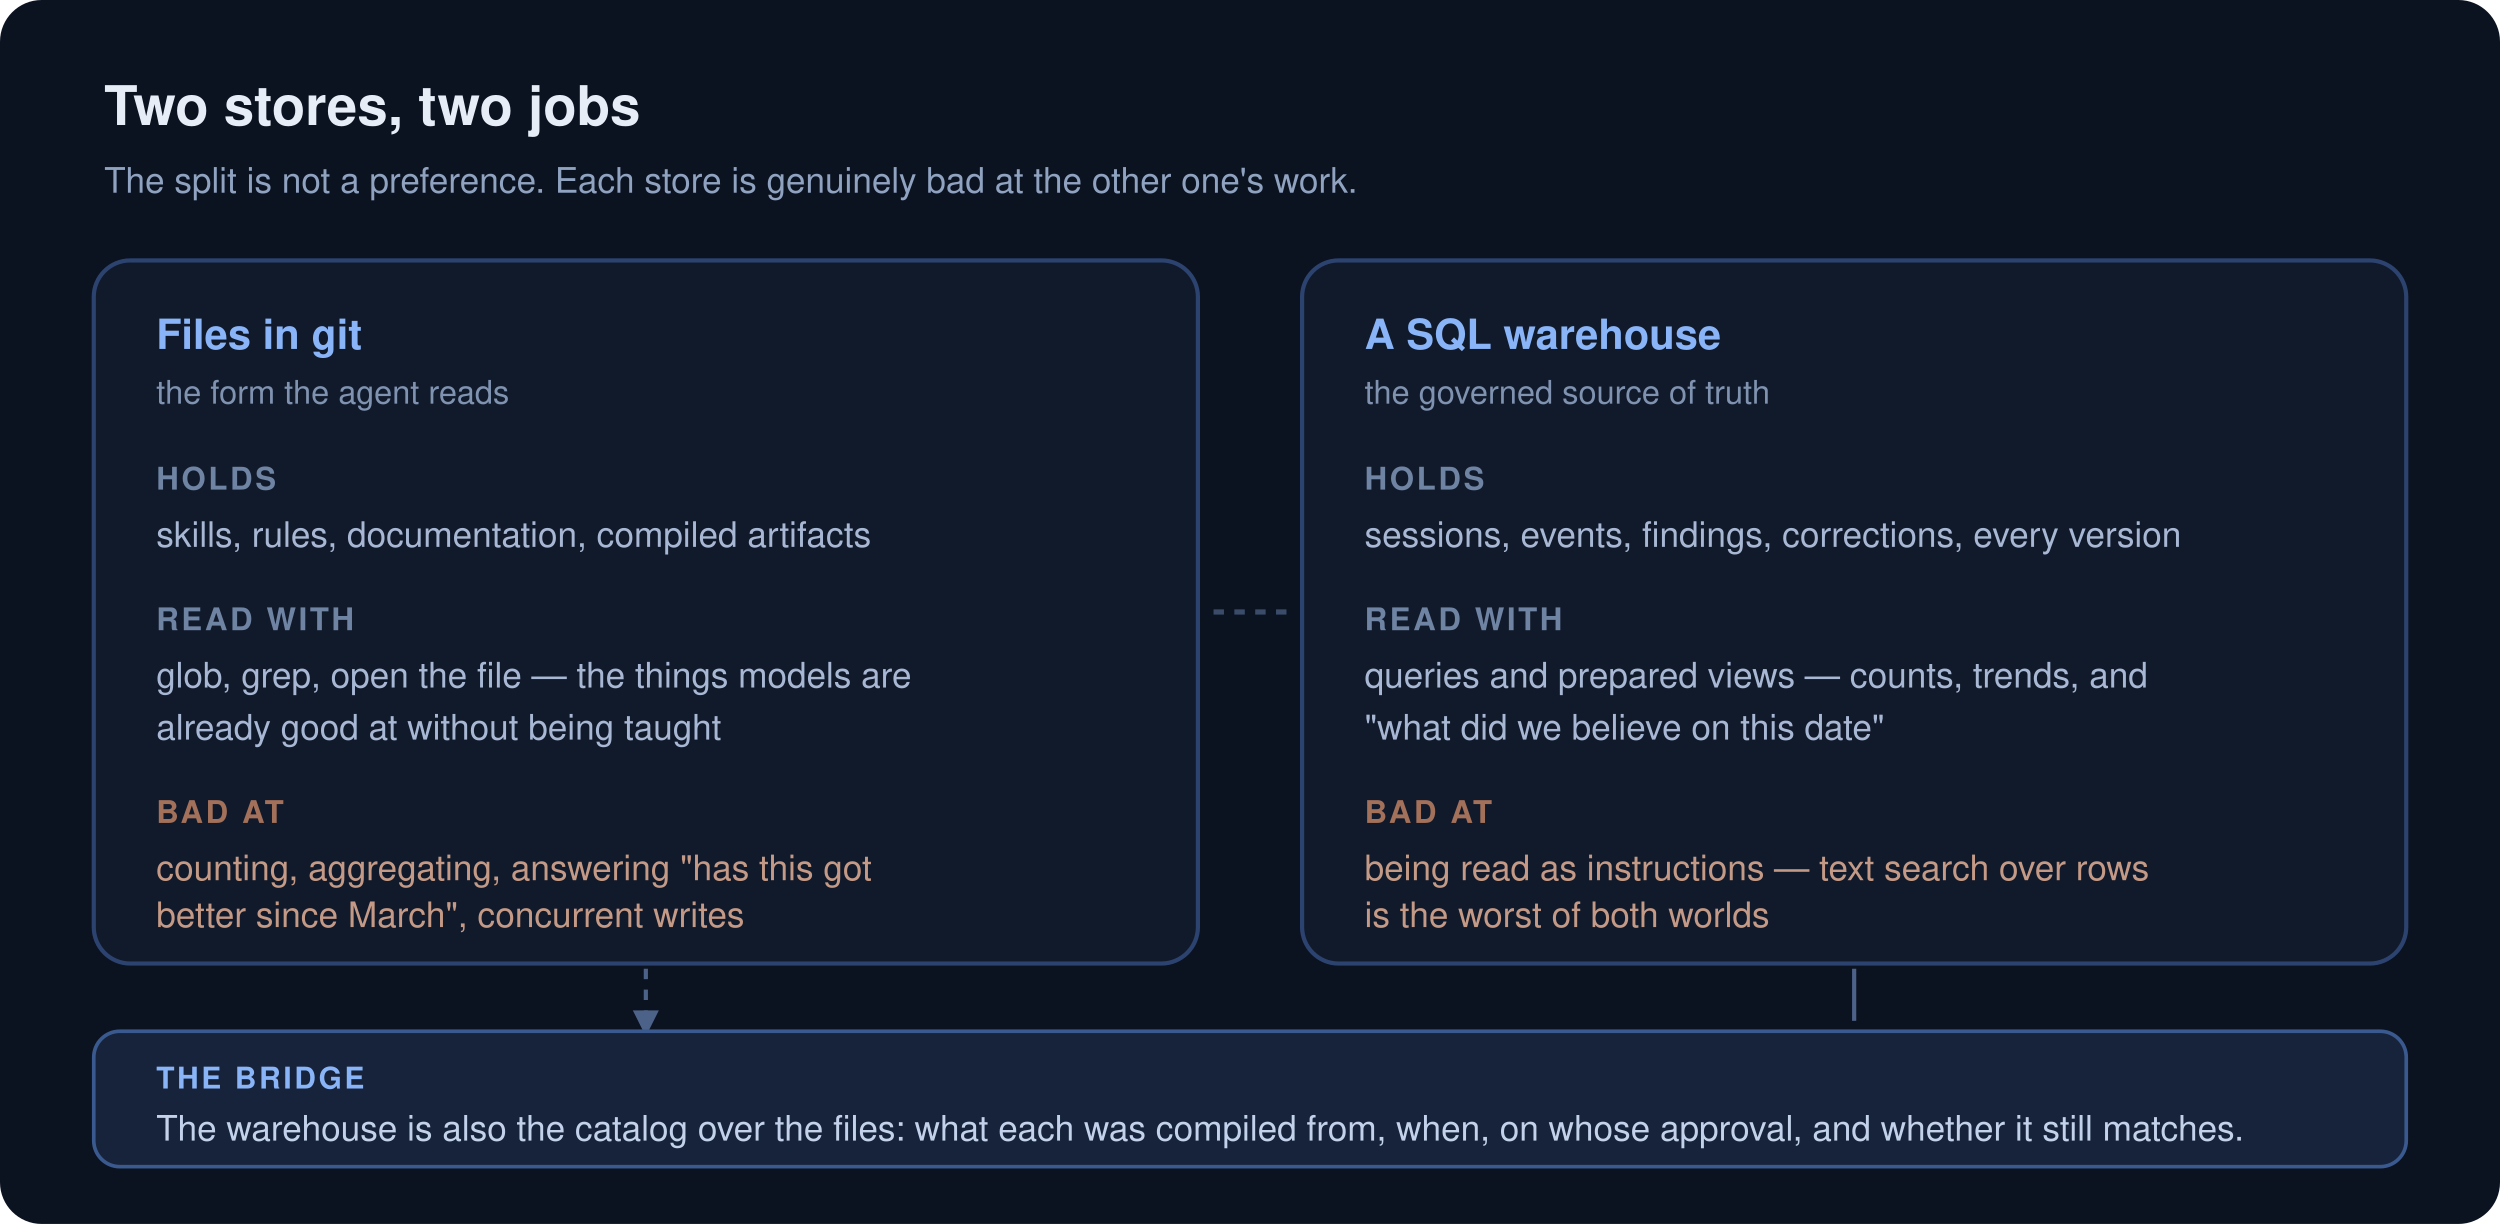
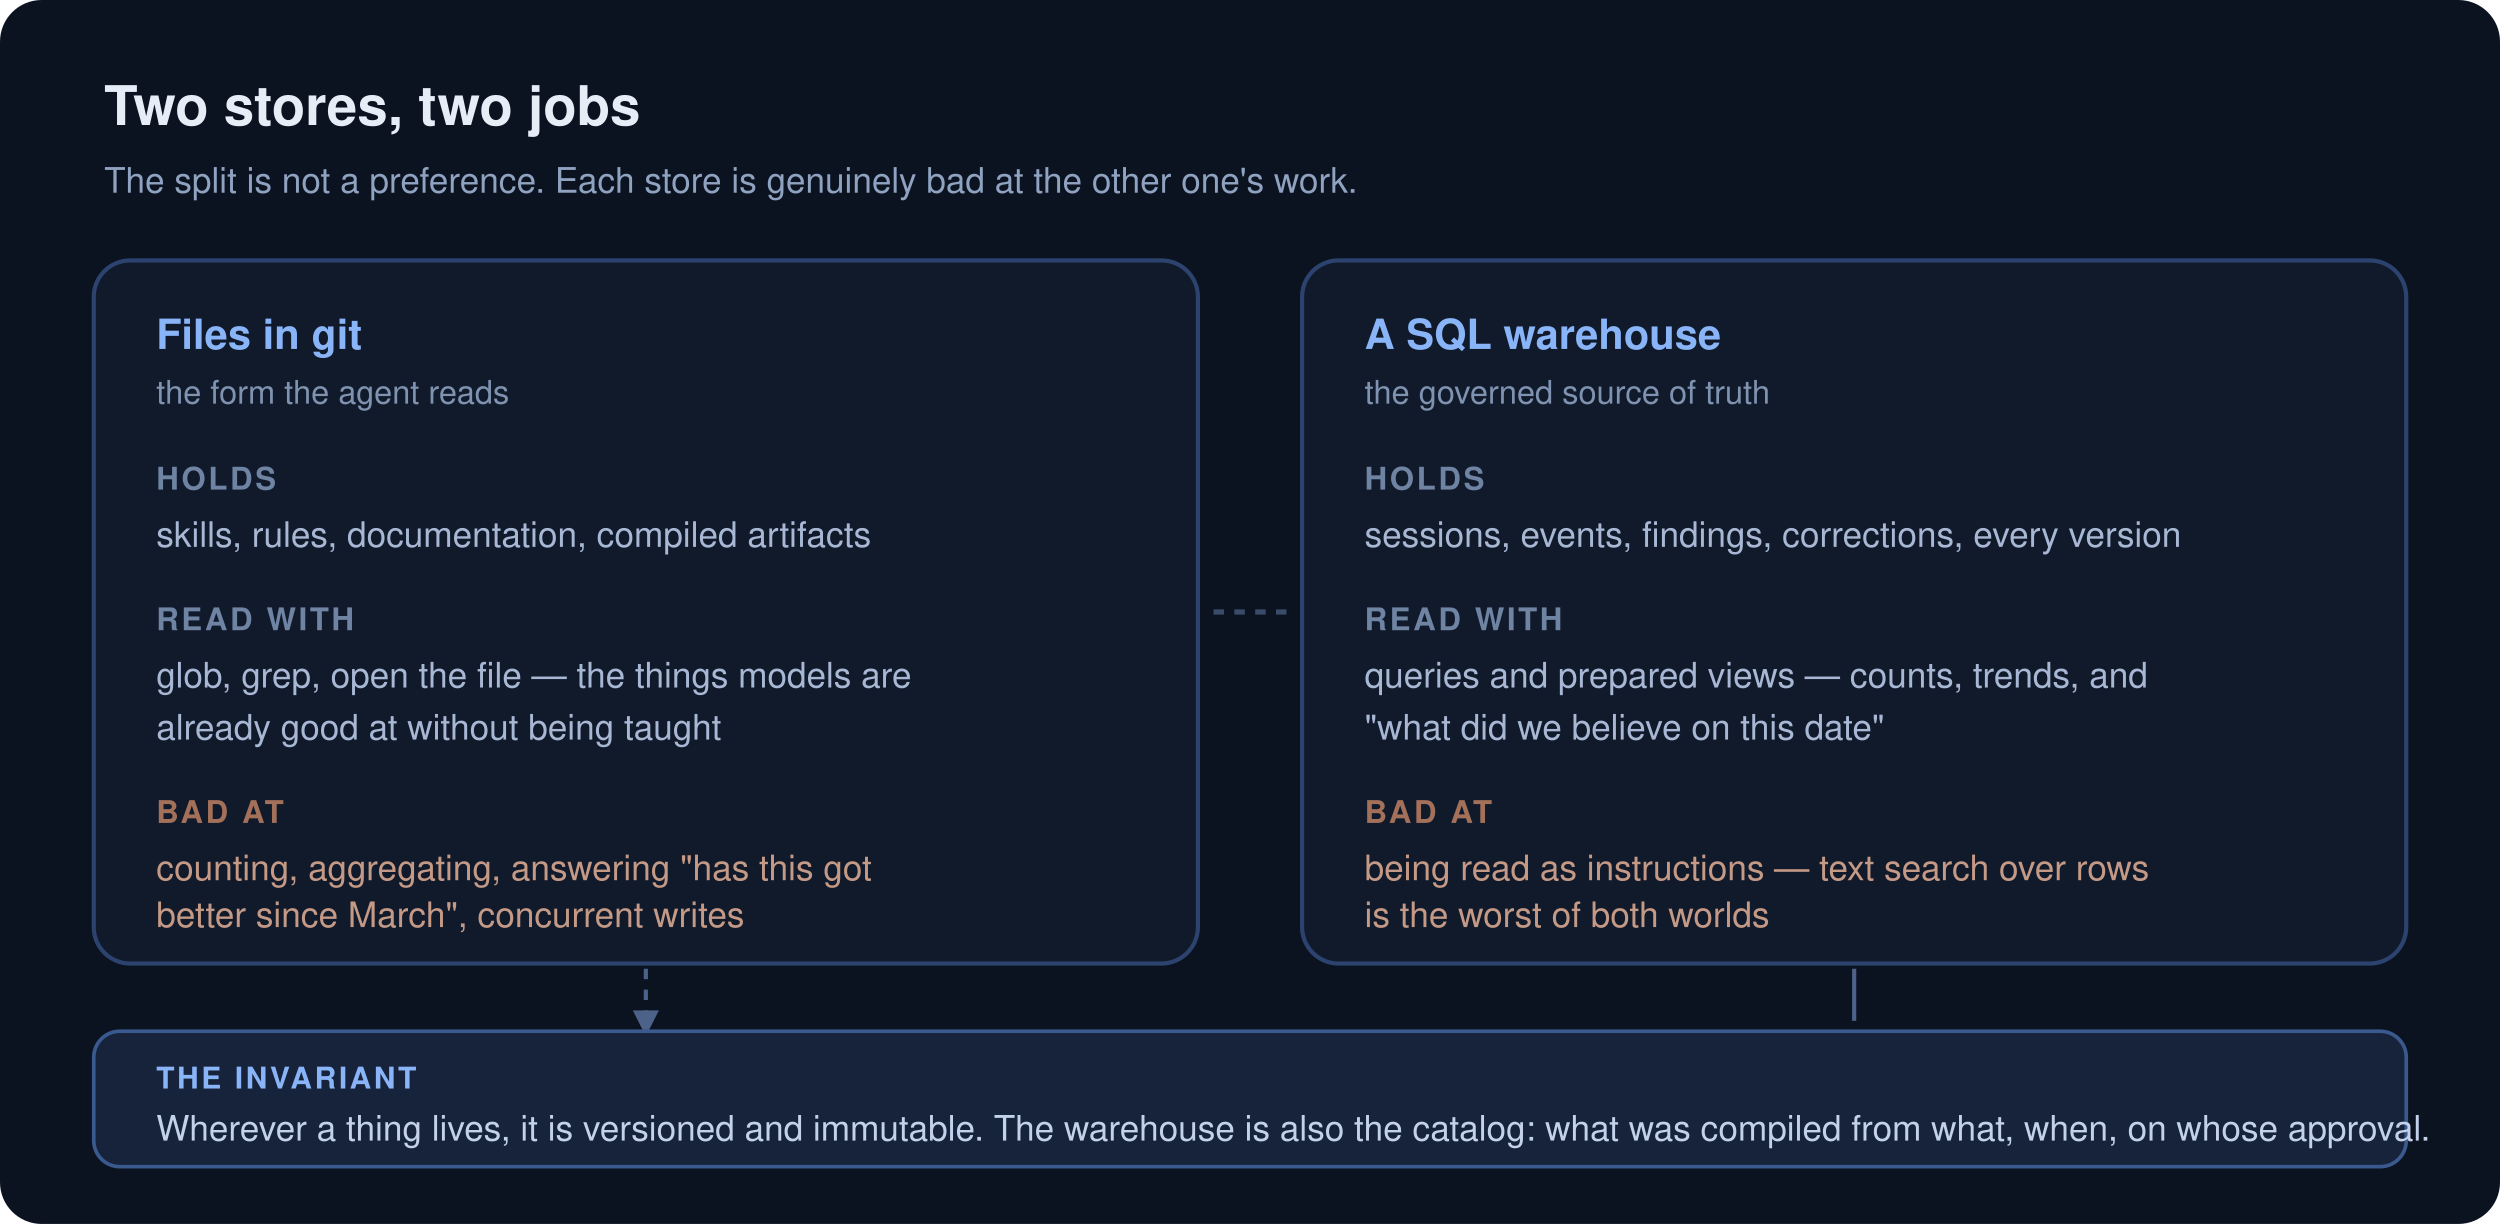
<svg xmlns="http://www.w3.org/2000/svg" viewBox="0 0 960 470" width="960" height="470" role="img" aria-labelledby="t d">
  <rect x="0" y="0" width="960" height="470" rx="16" fill="#0b1220" />
  <g font-family="ui-sans-serif, -apple-system, Segoe UI, Helvetica, Arial, sans-serif">
    <text x="40" y="48" font-size="21" font-weight="600" fill="#e6edf7">Two stores, two jobs</text>
    <text x="40" y="74" font-size="13.5" fill="#8fa2c0">The split is not a preference. Each store is genuinely bad at the other one's work.</text>
    <rect x="36" y="100" width="424" height="270" rx="14" fill="#111a2b" stroke="#2c4370" stroke-width="1.6" />
    <text x="60" y="134" font-size="16" font-weight="600" fill="#89b4f7">Files in git</text>
    <text x="60" y="155" font-size="12.5" fill="#7f92b0">the form the agent reads</text>
    <text x="60" y="188" font-size="12" font-weight="600" fill="#6f83a3" letter-spacing="1">HOLDS</text>
    <text x="60" y="210" font-size="13.5" fill="#a8b8d4">skills, rules, documentation, compiled artifacts</text>
    <text x="60" y="242" font-size="12" font-weight="600" fill="#6f83a3" letter-spacing="1">READ WITH</text>
    <text x="60" y="264" font-size="13.5" fill="#a8b8d4">glob, grep, open the file — the things models are</text>
    <text x="60" y="284" font-size="13.5" fill="#a8b8d4">already good at without being taught</text>
    <text x="60" y="316" font-size="12" font-weight="600" fill="#a3705a" letter-spacing="1">BAD AT</text>
    <text x="60" y="338" font-size="13.5" fill="#c49a86">counting, aggregating, answering "has this got</text>
    <text x="60" y="356" font-size="13.5" fill="#c49a86">better since March", concurrent writes</text>
    <rect x="500" y="100" width="424" height="270" rx="14" fill="#111a2b" stroke="#2c4370" stroke-width="1.6" />
    <text x="524" y="134" font-size="16" font-weight="600" fill="#89b4f7">A SQL warehouse</text>
    <text x="524" y="155" font-size="12.5" fill="#7f92b0">the governed source of truth</text>
    <text x="524" y="188" font-size="12" font-weight="600" fill="#6f83a3" letter-spacing="1">HOLDS</text>
    <text x="524" y="210" font-size="13.5" fill="#a8b8d4">sessions, events, findings, corrections, every version</text>
    <text x="524" y="242" font-size="12" font-weight="600" fill="#6f83a3" letter-spacing="1">READ WITH</text>
    <text x="524" y="264" font-size="13.5" fill="#a8b8d4">queries and prepared views — counts, trends, and</text>
    <text x="524" y="284" font-size="13.5" fill="#a8b8d4">"what did we believe on this date"</text>
    <text x="524" y="316" font-size="12" font-weight="600" fill="#a3705a" letter-spacing="1">BAD AT</text>
    <text x="524" y="338" font-size="13.5" fill="#c49a86">being read as instructions — text search over rows</text>
    <text x="524" y="356" font-size="13.5" fill="#c49a86">is the worst of both worlds</text>
    <line x1="466" y1="235" x2="494" y2="235" stroke="#3b4c6b" stroke-width="2" stroke-dasharray="4 4" />
    <path d="M712 372 L712 392" fill="none" stroke="#4d6288" stroke-width="1.6" />
    <path d="M248 372 L248 392" fill="none" stroke="#4d6288" stroke-width="1.6" stroke-dasharray="4 4" />
    <polygon points="248,398 243,388 253,388" fill="#4d6288" />
    <rect x="36" y="396" width="888" height="52" rx="10" fill="#16233a" stroke="#3a5a8f" stroke-width="1.4" />
-     <text x="60" y="418" font-size="11.5" font-weight="600" fill="#89b4f7" letter-spacing="1">THE BRIDGE</text>
-     <text x="60" y="438" font-size="13.5" fill="#c3d2ea">The warehouse is also the catalog over the files: what each was compiled from, when, on whose approval, and whether it still matches.</text>
+     <text x="60" y="418" font-size="11.5" font-weight="600" fill="#89b4f7" letter-spacing="1">THE INVARIANT</text>
+     <text x="60" y="438" font-size="13.5" fill="#c3d2ea">Wherever a thing lives, it is versioned and immutable. The warehouse is also the catalog: what was compiled from what, when, on whose approval.</text>
  </g>
</svg>
